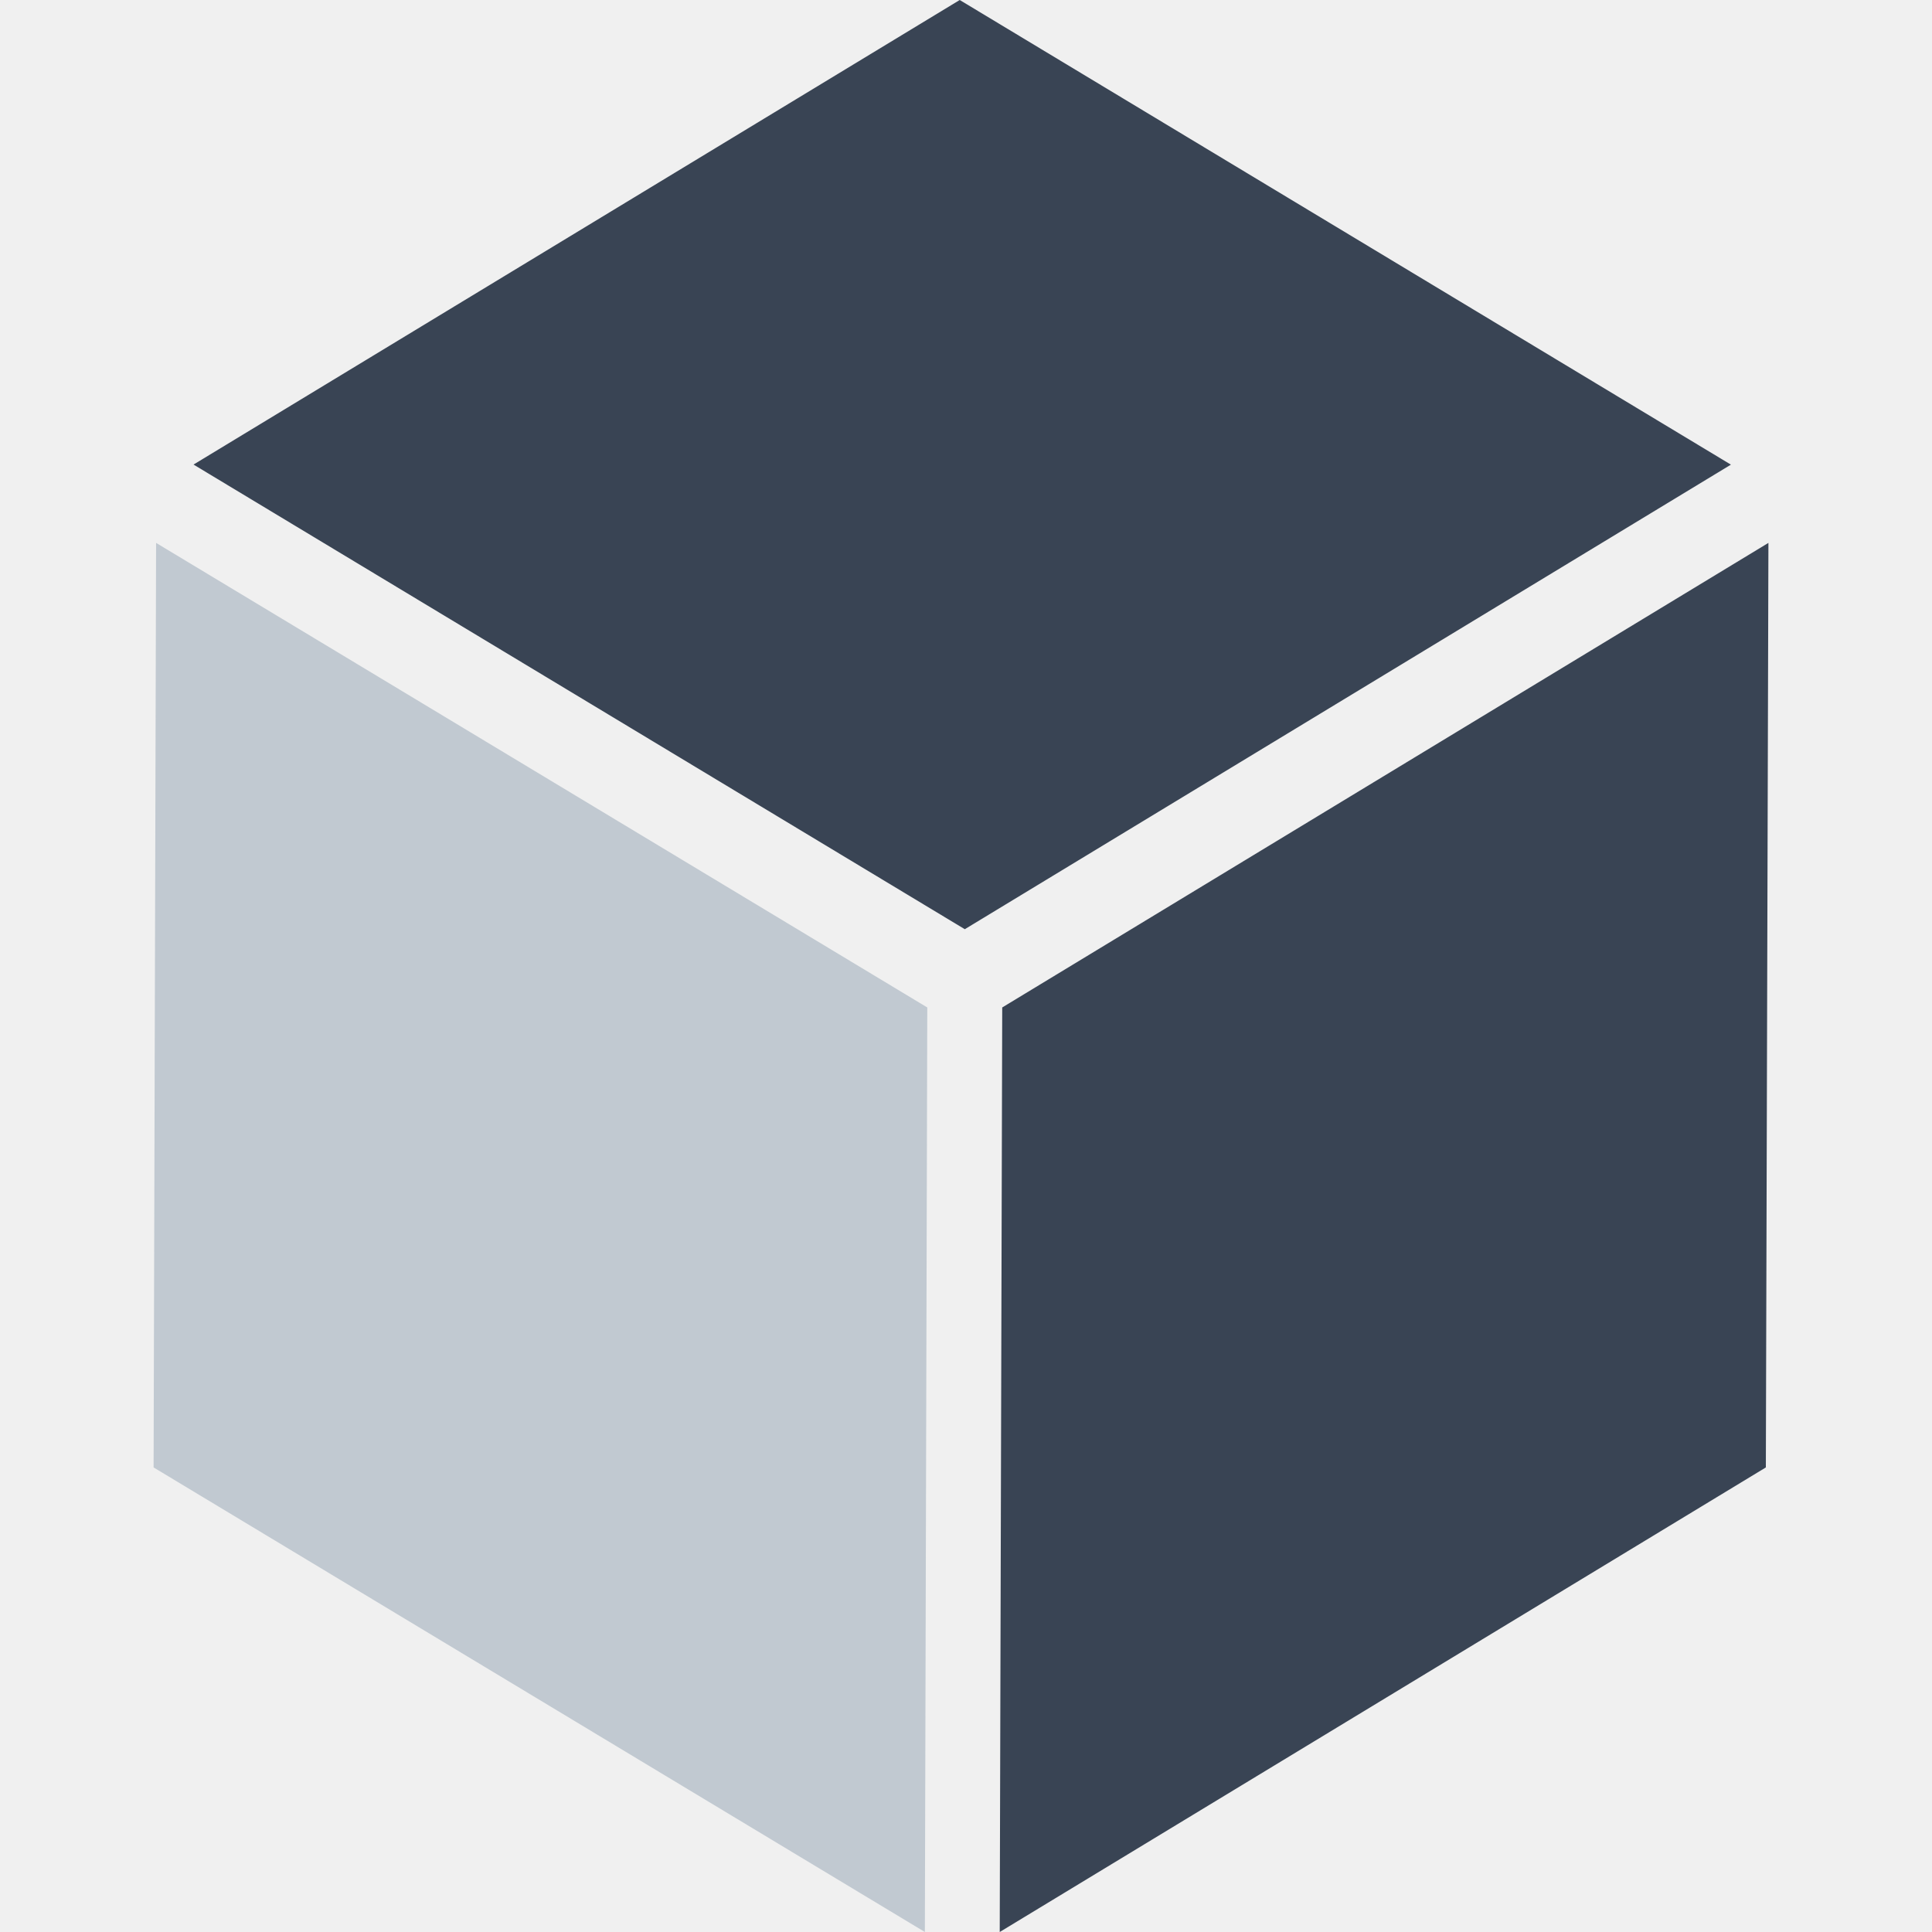
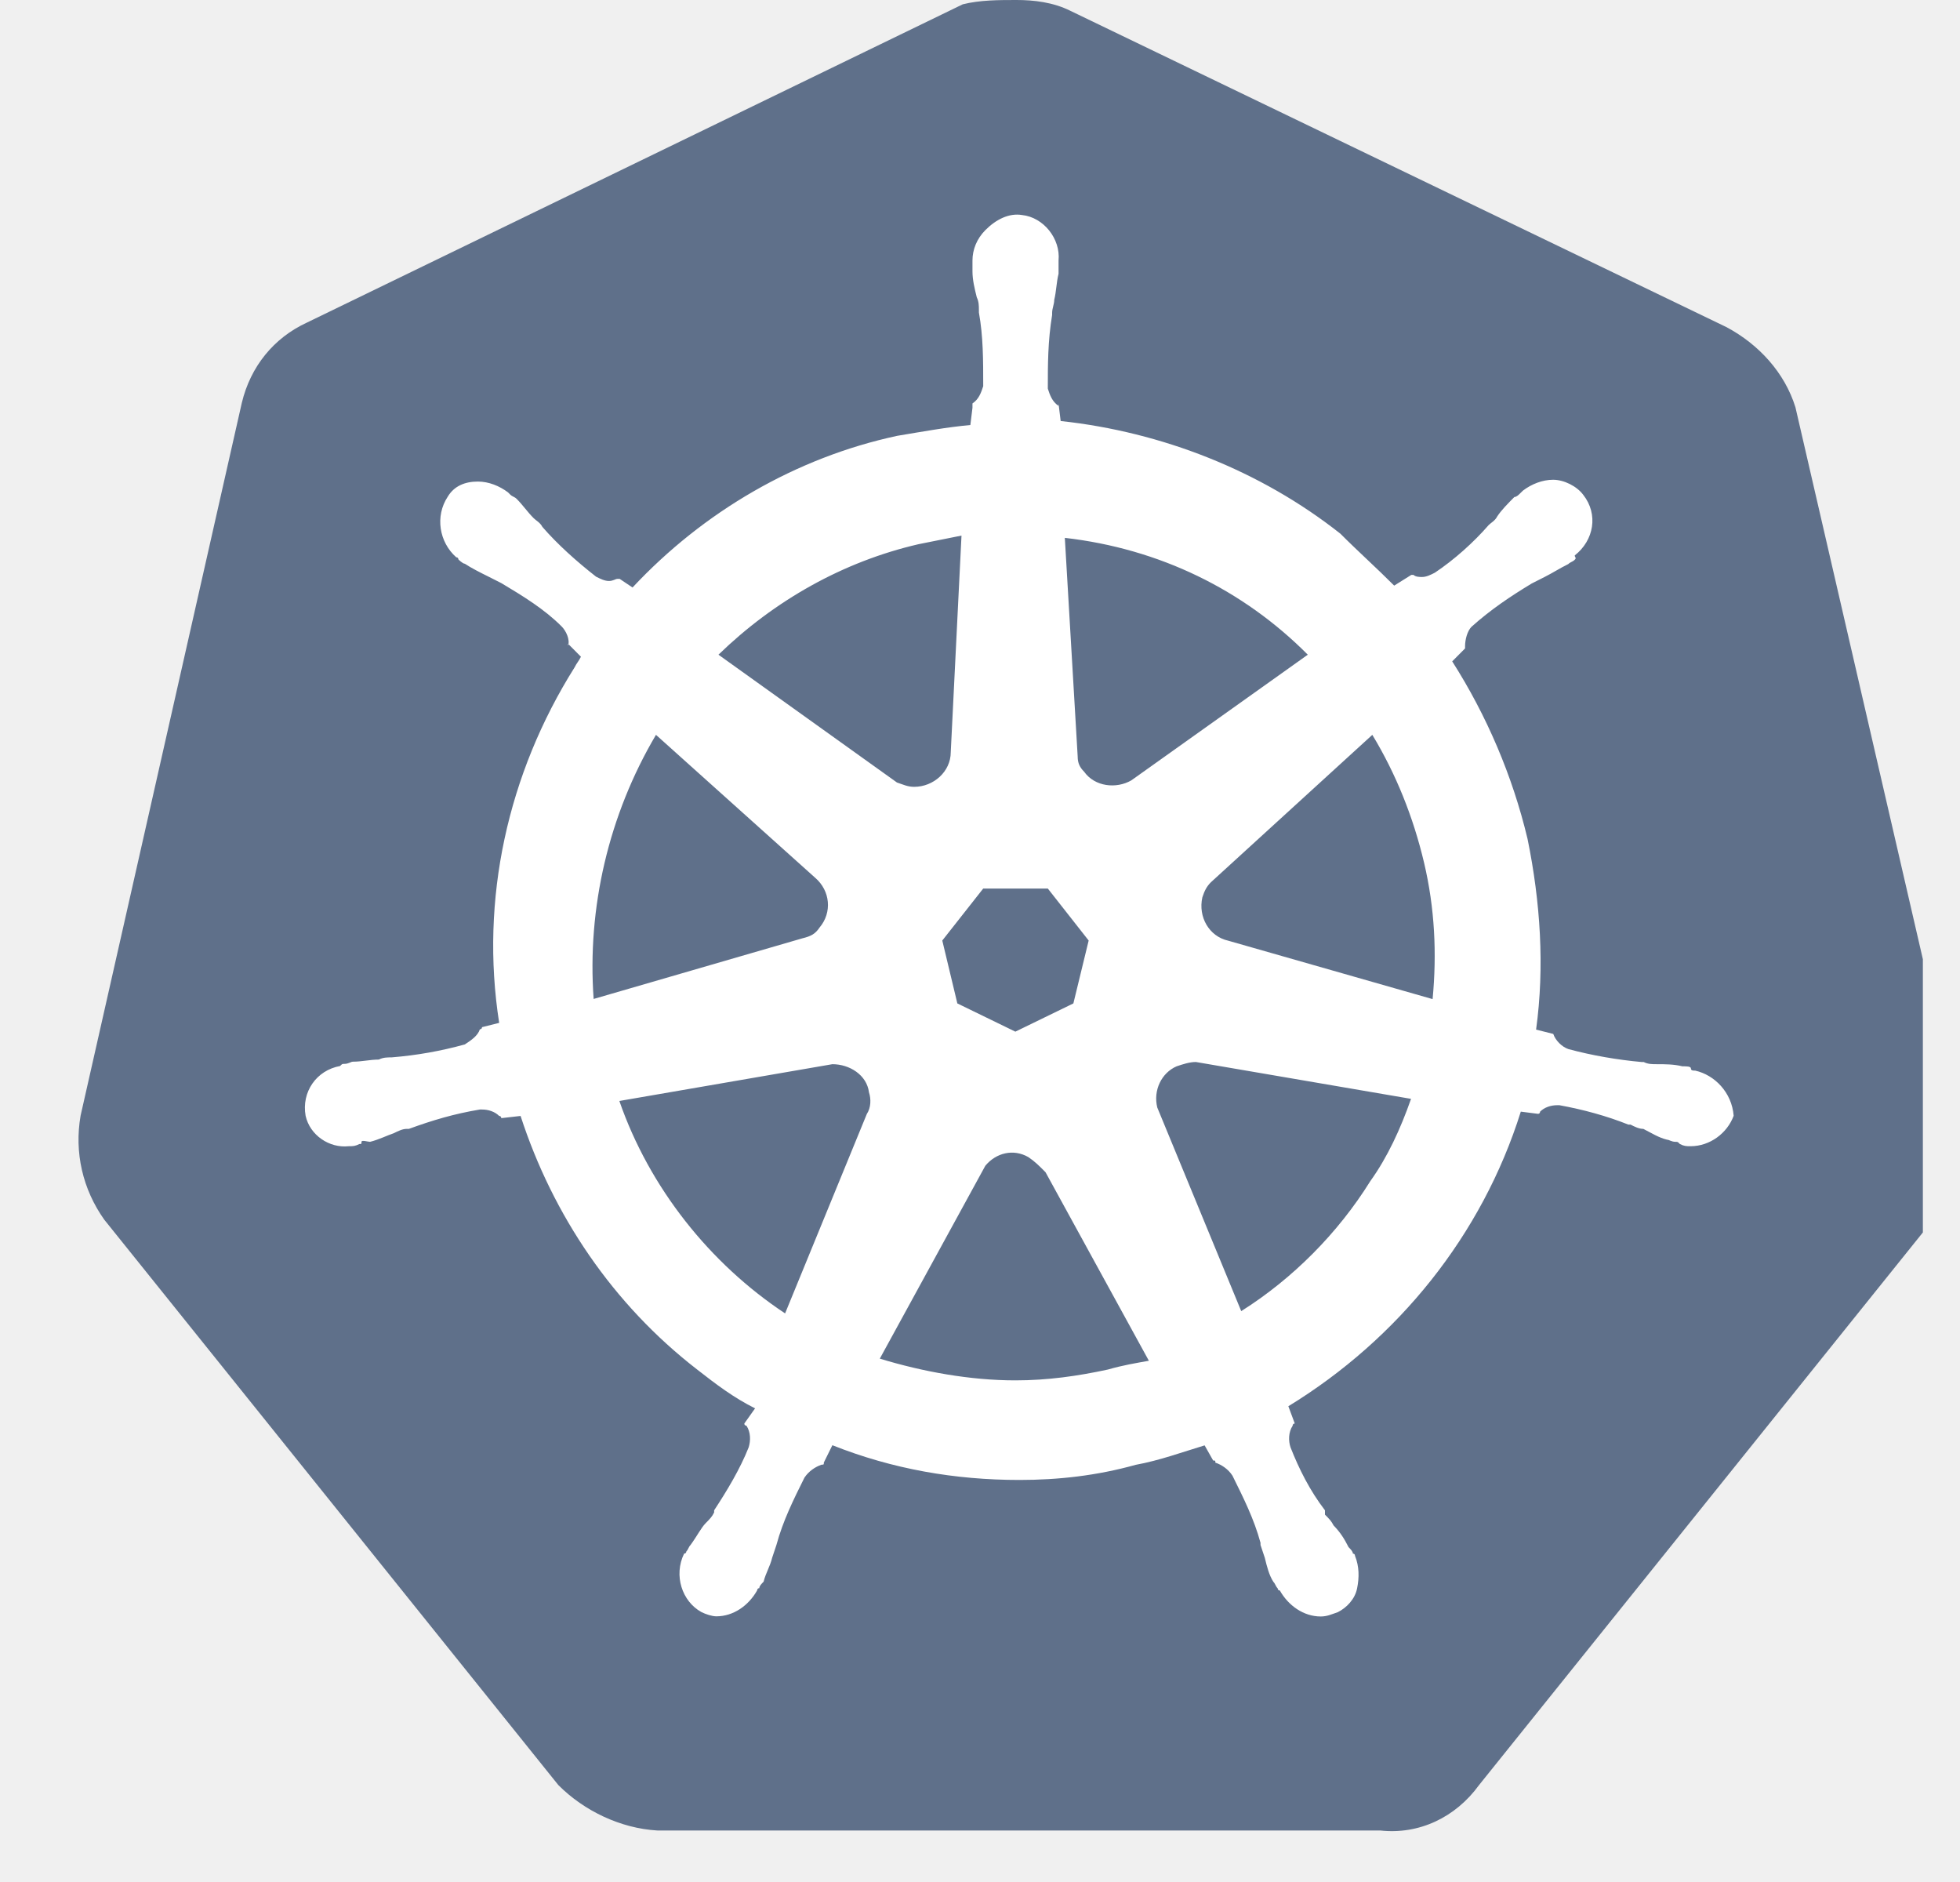
- <svg xmlns="http://www.w3.org/2000/svg" width="24" height="24" viewBox="0 0 24 24" fill="none">
-   <g clip-path="url(#clip0_609_1043)">
-     <path fill-rule="evenodd" clip-rule="evenodd" d="M1.908 18.229L11.489 24L11.519 12.515L1.939 6.744L1.908 18.229Z" fill="#C1C9D1" />
-     <path fill-rule="evenodd" clip-rule="evenodd" d="M12.45 12.515L12.419 24L21.936 18.229L21.968 6.744L12.45 12.515ZM2.404 5.771L11.985 11.543L21.502 5.772L11.922 0L2.404 5.771Z" fill="#394454" />
+ <svg xmlns="http://www.w3.org/2000/svg" width="25" height="24" viewBox="0 0 25 24" fill="none">
+   <g clip-path="url(#clip0_89_12966)">
+     <g clip-path="url(#clip1_89_12966)">
+       <path d="M22.901 5.194C22.764 4.752 22.434 4.392 22.022 4.172L13.653 0.138C13.432 0.028 13.186 0 12.965 0C12.744 0 12.498 0 12.28 0.055L3.908 4.117C3.496 4.309 3.196 4.669 3.084 5.139L1.028 14.227C0.946 14.697 1.055 15.167 1.33 15.554L7.121 22.763C7.451 23.095 7.918 23.316 8.383 23.343H17.604C18.098 23.398 18.565 23.178 18.866 22.763L24.657 15.554C24.932 15.167 25.041 14.697 24.987 14.227L22.901 5.194Z" fill="#5F708A" />
+       <path d="M21.623 13.653C21.596 13.653 21.568 13.653 21.568 13.626C21.568 13.598 21.514 13.598 21.459 13.598C21.349 13.571 21.24 13.571 21.129 13.571C21.074 13.571 21.019 13.571 20.965 13.543H20.937C20.635 13.516 20.306 13.46 20.004 13.378C19.922 13.35 19.84 13.268 19.812 13.185L19.593 13.13C19.703 12.328 19.648 11.501 19.484 10.698C19.293 9.896 18.963 9.124 18.523 8.434L18.687 8.269V8.241C18.687 8.158 18.715 8.048 18.769 7.993C19.015 7.773 19.264 7.606 19.537 7.441C19.592 7.413 19.646 7.386 19.701 7.358C19.81 7.303 19.892 7.248 20.004 7.193C20.031 7.166 20.058 7.166 20.086 7.138C20.113 7.111 20.086 7.111 20.086 7.083C20.332 6.89 20.389 6.558 20.195 6.311C20.113 6.2 19.949 6.118 19.81 6.118C19.674 6.118 19.535 6.173 19.426 6.256L19.398 6.283C19.371 6.311 19.343 6.338 19.316 6.338C19.234 6.421 19.152 6.503 19.097 6.586C19.07 6.641 19.015 6.668 18.988 6.696C18.797 6.916 18.549 7.138 18.302 7.303C18.248 7.331 18.193 7.358 18.139 7.358C18.111 7.358 18.056 7.358 18.029 7.331H18.002L17.783 7.468C17.564 7.248 17.316 7.026 17.097 6.806C16.082 6.004 14.82 5.508 13.529 5.369L13.502 5.149V5.176C13.42 5.121 13.392 5.039 13.365 4.956C13.365 4.651 13.365 4.349 13.42 4.016V3.989C13.42 3.934 13.447 3.879 13.447 3.824C13.474 3.714 13.474 3.604 13.502 3.491V3.322C13.529 3.045 13.31 2.77 13.035 2.742C12.871 2.715 12.705 2.797 12.568 2.935C12.459 3.045 12.404 3.183 12.404 3.322V3.46C12.404 3.57 12.431 3.68 12.459 3.792C12.486 3.847 12.486 3.902 12.486 3.957V3.985C12.541 4.29 12.541 4.592 12.541 4.925C12.514 5.007 12.486 5.09 12.404 5.145V5.2L12.377 5.42C12.074 5.448 11.773 5.503 11.443 5.558C10.154 5.835 8.972 6.525 8.068 7.492L7.904 7.382H7.877C7.849 7.382 7.822 7.409 7.767 7.409C7.713 7.409 7.658 7.382 7.603 7.354C7.357 7.162 7.109 6.94 6.918 6.719C6.89 6.664 6.836 6.637 6.808 6.609C6.726 6.527 6.672 6.444 6.59 6.362C6.562 6.334 6.535 6.334 6.508 6.307C6.48 6.279 6.48 6.279 6.48 6.279C6.371 6.197 6.234 6.141 6.095 6.141C5.931 6.141 5.793 6.197 5.711 6.334C5.547 6.582 5.601 6.914 5.82 7.107C5.847 7.107 5.847 7.134 5.847 7.134C5.847 7.134 5.902 7.189 5.929 7.189C6.012 7.244 6.121 7.299 6.232 7.354C6.287 7.382 6.342 7.409 6.396 7.437C6.672 7.602 6.945 7.769 7.164 7.989C7.219 8.044 7.273 8.155 7.246 8.237V8.21L7.41 8.375C7.383 8.43 7.355 8.457 7.328 8.512C6.476 9.867 6.121 11.469 6.367 13.044L6.148 13.099C6.148 13.126 6.121 13.126 6.121 13.126C6.094 13.209 6.012 13.264 5.929 13.319C5.627 13.402 5.326 13.457 4.996 13.484C4.941 13.484 4.887 13.484 4.832 13.512C4.722 13.512 4.613 13.539 4.502 13.539C4.474 13.539 4.447 13.567 4.392 13.567C4.365 13.567 4.365 13.567 4.338 13.594C4.035 13.649 3.844 13.926 3.898 14.229C3.953 14.477 4.201 14.644 4.447 14.617C4.502 14.617 4.529 14.617 4.584 14.589C4.611 14.589 4.611 14.589 4.611 14.561C4.611 14.534 4.693 14.561 4.72 14.561C4.83 14.534 4.939 14.479 5.023 14.451C5.078 14.424 5.133 14.396 5.187 14.396H5.215C5.517 14.286 5.791 14.204 6.121 14.149H6.148C6.23 14.149 6.312 14.176 6.367 14.231C6.394 14.231 6.394 14.259 6.394 14.259L6.64 14.231C7.053 15.501 7.82 16.635 8.89 17.463C9.137 17.656 9.357 17.823 9.631 17.96L9.494 18.153C9.494 18.181 9.521 18.181 9.521 18.181C9.576 18.263 9.576 18.373 9.549 18.458C9.439 18.735 9.273 19.01 9.109 19.26V19.287C9.082 19.343 9.054 19.37 9 19.425C8.945 19.48 8.89 19.59 8.808 19.702C8.781 19.73 8.781 19.757 8.754 19.785C8.754 19.785 8.754 19.812 8.726 19.812C8.59 20.09 8.699 20.42 8.945 20.557C9 20.585 9.082 20.612 9.137 20.612C9.355 20.612 9.549 20.475 9.658 20.28C9.658 20.28 9.658 20.253 9.685 20.253C9.685 20.225 9.713 20.198 9.74 20.17C9.767 20.06 9.822 19.977 9.849 19.865L9.904 19.7C9.986 19.395 10.123 19.12 10.261 18.843C10.316 18.761 10.398 18.706 10.48 18.678C10.508 18.678 10.508 18.678 10.508 18.651L10.617 18.43C11.385 18.735 12.181 18.873 13.004 18.873C13.498 18.873 13.992 18.818 14.486 18.68C14.789 18.625 15.09 18.515 15.365 18.432L15.474 18.625C15.502 18.625 15.502 18.625 15.502 18.652C15.584 18.68 15.666 18.735 15.72 18.818C15.857 19.095 15.996 19.37 16.078 19.675V19.702L16.133 19.867C16.16 19.977 16.187 20.087 16.242 20.172C16.269 20.2 16.269 20.227 16.297 20.255C16.297 20.255 16.297 20.282 16.324 20.282C16.433 20.475 16.627 20.614 16.846 20.614C16.927 20.614 16.982 20.587 17.064 20.559C17.174 20.504 17.283 20.394 17.31 20.255C17.338 20.117 17.338 19.977 17.283 19.84C17.283 19.812 17.256 19.812 17.256 19.812C17.256 19.785 17.228 19.757 17.201 19.73C17.146 19.62 17.092 19.537 17.01 19.453C16.982 19.398 16.955 19.37 16.9 19.315V19.26C16.709 19.012 16.57 18.735 16.461 18.458C16.433 18.375 16.433 18.265 16.488 18.181C16.488 18.153 16.515 18.153 16.515 18.153L16.433 17.933C17.834 17.076 18.904 15.751 19.398 14.176L19.617 14.204C19.644 14.204 19.644 14.176 19.644 14.176C19.699 14.121 19.781 14.094 19.863 14.094H19.89C20.193 14.149 20.494 14.231 20.769 14.341H20.797C20.851 14.369 20.906 14.396 20.961 14.396C21.07 14.451 21.152 14.506 21.264 14.534C21.291 14.534 21.318 14.561 21.373 14.561C21.4 14.561 21.4 14.561 21.427 14.589C21.482 14.617 21.51 14.617 21.564 14.617C21.81 14.617 22.031 14.451 22.113 14.229C22.09 13.93 21.869 13.708 21.623 13.653ZM13.691 12.796L12.951 13.156L12.211 12.796L12.019 11.994L12.541 11.331H13.365L13.886 11.994L13.691 12.796ZM18.164 11.001C18.301 11.581 18.328 12.161 18.273 12.741L15.666 11.996C15.42 11.941 15.281 11.691 15.336 11.444C15.363 11.361 15.39 11.306 15.445 11.251L17.504 9.371C17.806 9.869 18.027 10.421 18.164 11.001ZM16.681 8.349L14.431 9.951C14.24 10.062 13.965 10.034 13.828 9.841C13.773 9.786 13.746 9.731 13.746 9.649L13.582 6.859C14.789 6.997 15.859 7.522 16.681 8.349ZM11.715 6.94L12.264 6.83L12.127 9.592C12.127 9.839 11.908 10.034 11.66 10.034C11.578 10.034 11.523 10.006 11.441 9.979L9.164 8.349C9.875 7.659 10.754 7.162 11.715 6.94ZM8.367 9.371L10.398 11.194C10.59 11.359 10.617 11.636 10.453 11.829C10.398 11.911 10.344 11.939 10.234 11.966L7.572 12.739C7.488 11.581 7.762 10.394 8.367 9.371ZM7.9 14.04L10.617 13.571C10.836 13.571 11.056 13.708 11.084 13.93C11.111 14.013 11.111 14.123 11.056 14.207L10.014 16.749C9.053 16.113 8.283 15.145 7.9 14.04ZM14.131 17.465C13.746 17.548 13.363 17.603 12.951 17.603C12.375 17.603 11.771 17.493 11.222 17.326L12.568 14.866C12.705 14.701 12.926 14.646 13.117 14.756C13.199 14.811 13.254 14.866 13.336 14.949L14.654 17.353C14.486 17.383 14.322 17.41 14.131 17.465ZM17.478 15.063C17.066 15.725 16.49 16.305 15.832 16.72L14.761 14.123C14.707 13.903 14.816 13.681 15.008 13.598C15.09 13.571 15.172 13.543 15.254 13.543L17.998 14.013C17.863 14.398 17.697 14.758 17.478 15.063Z" fill="white" />
+     </g>
  </g>
  <defs>
-     <clipPath id="clip0_609_1043">
-       <rect width="23" height="24" fill="white" transform="translate(0.375)" />
+     <clipPath id="clip0_89_12966">
+       <rect width="24" height="24" fill="white" transform="translate(0.526367)" />
+     </clipPath>
+     <clipPath id="clip1_89_12966">
+       <rect width="24" height="24" fill="white" transform="translate(0.526367)" />
    </clipPath>
  </defs>
</svg>
